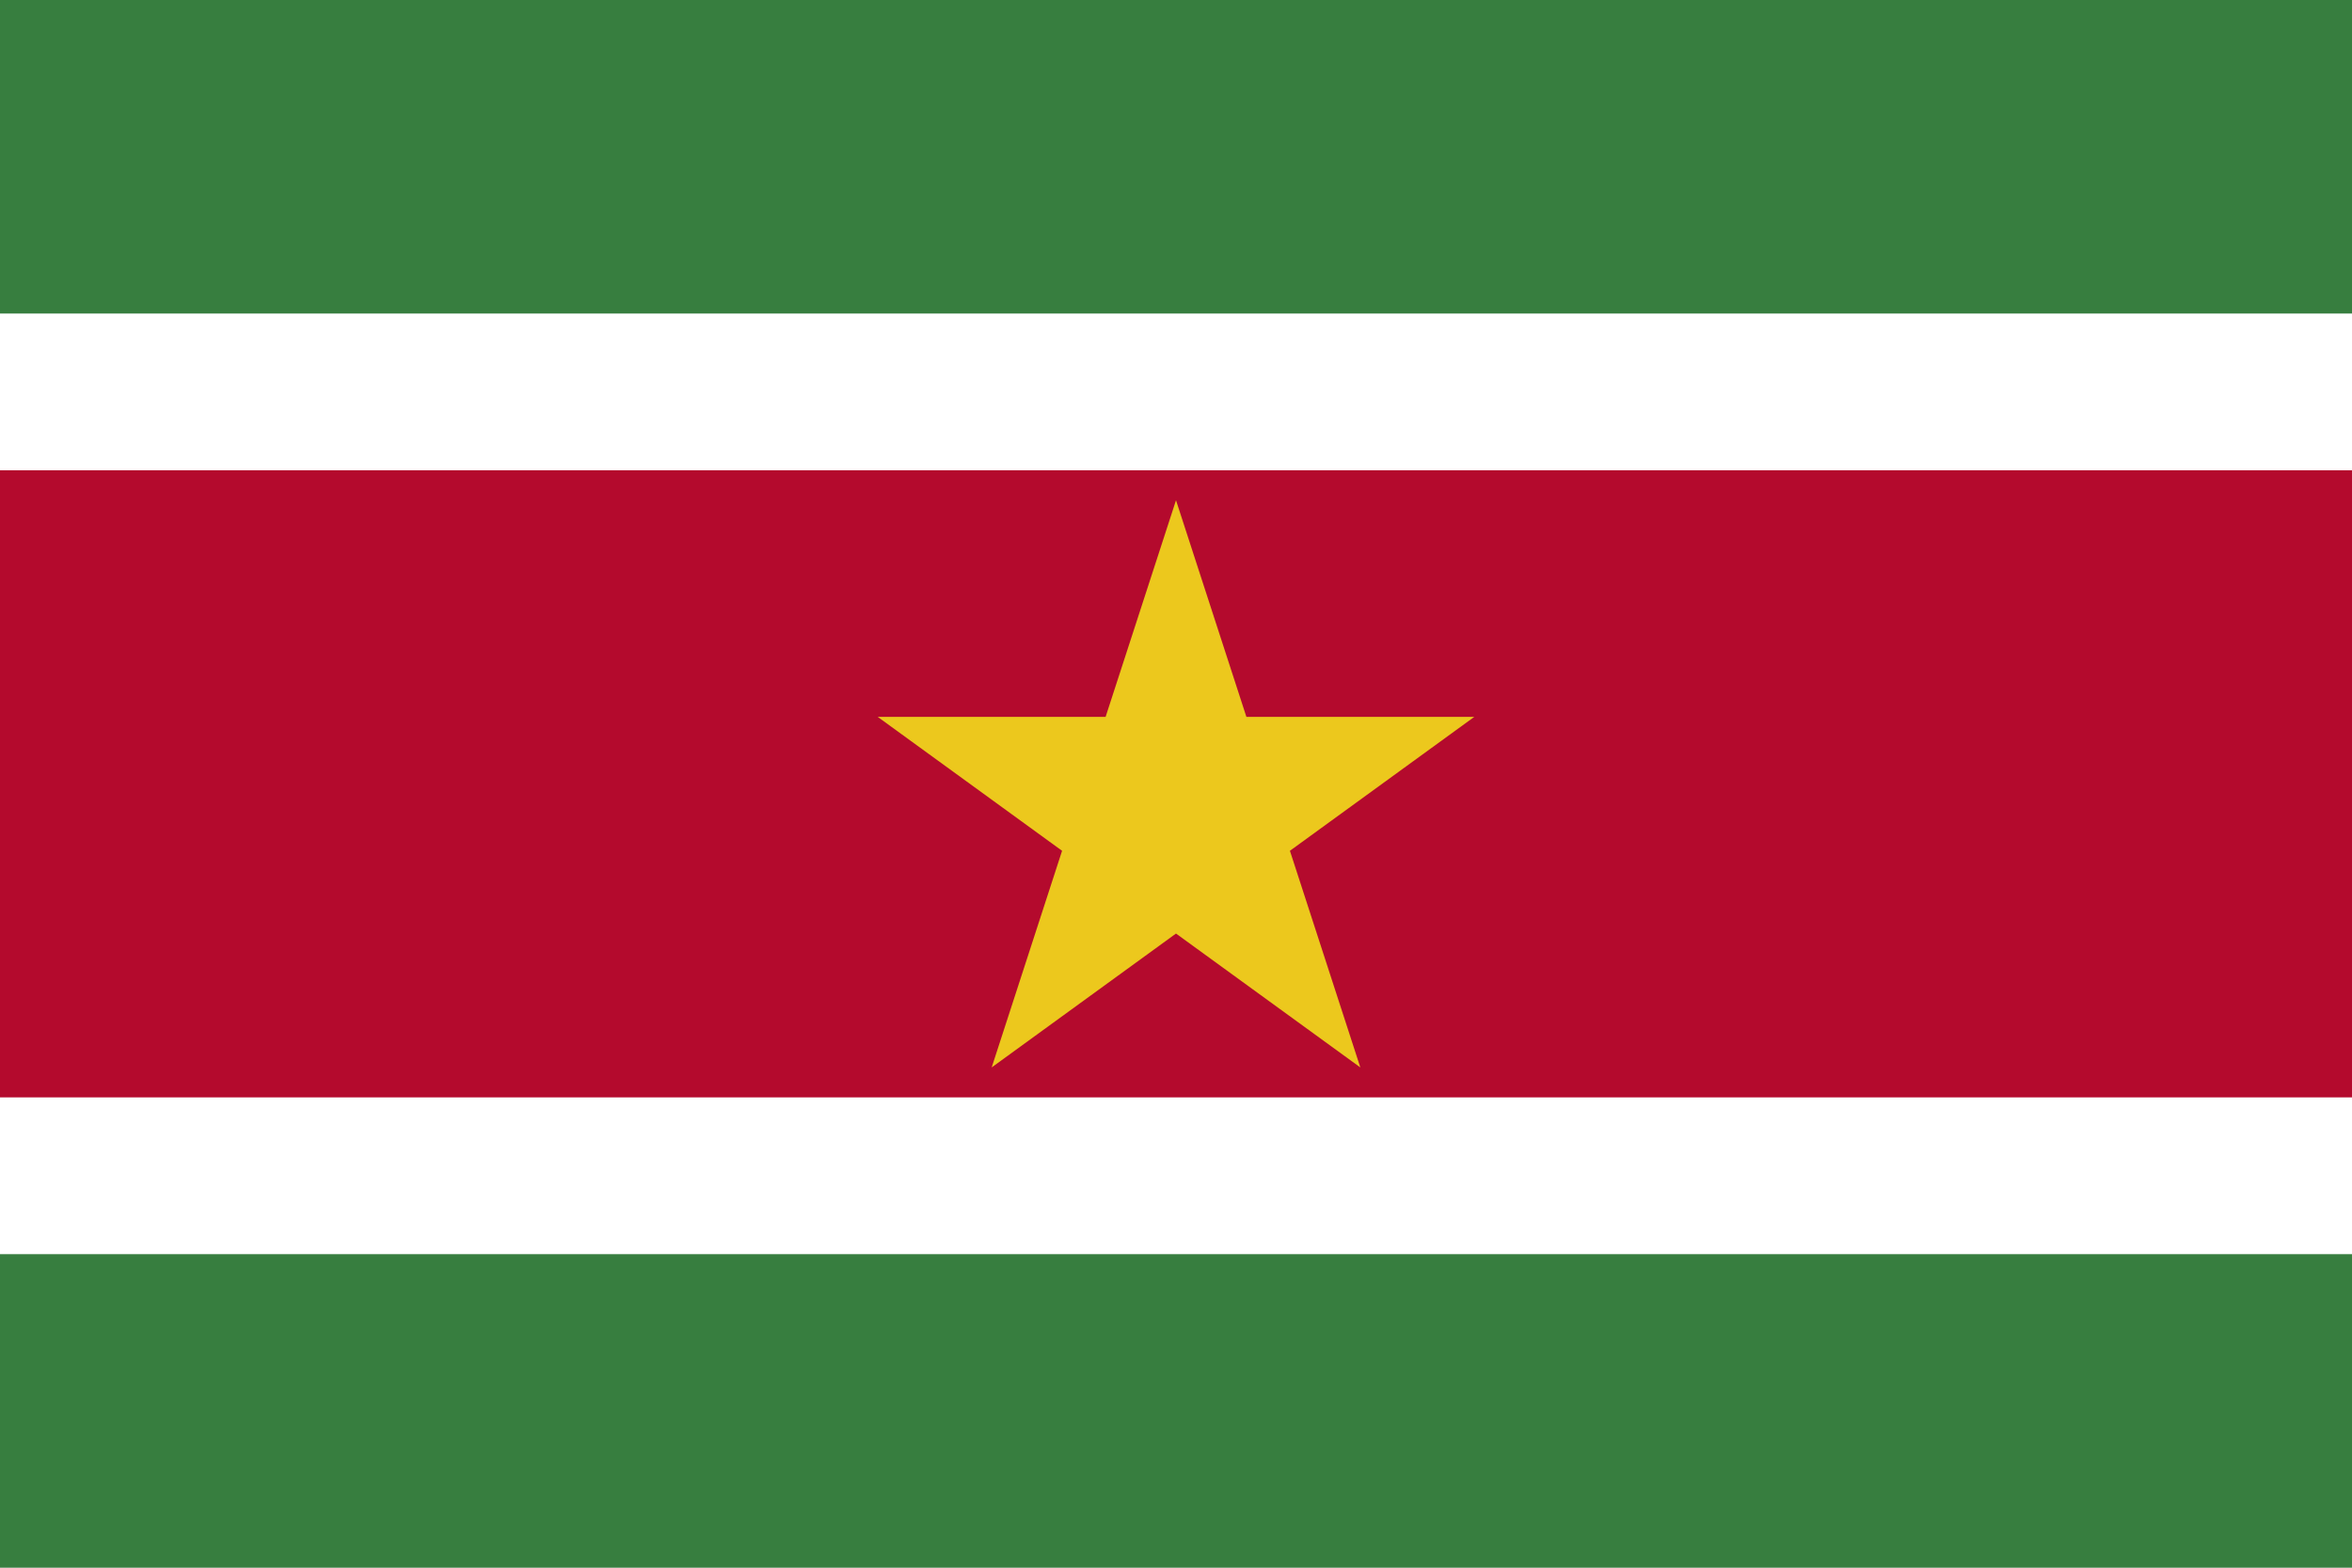
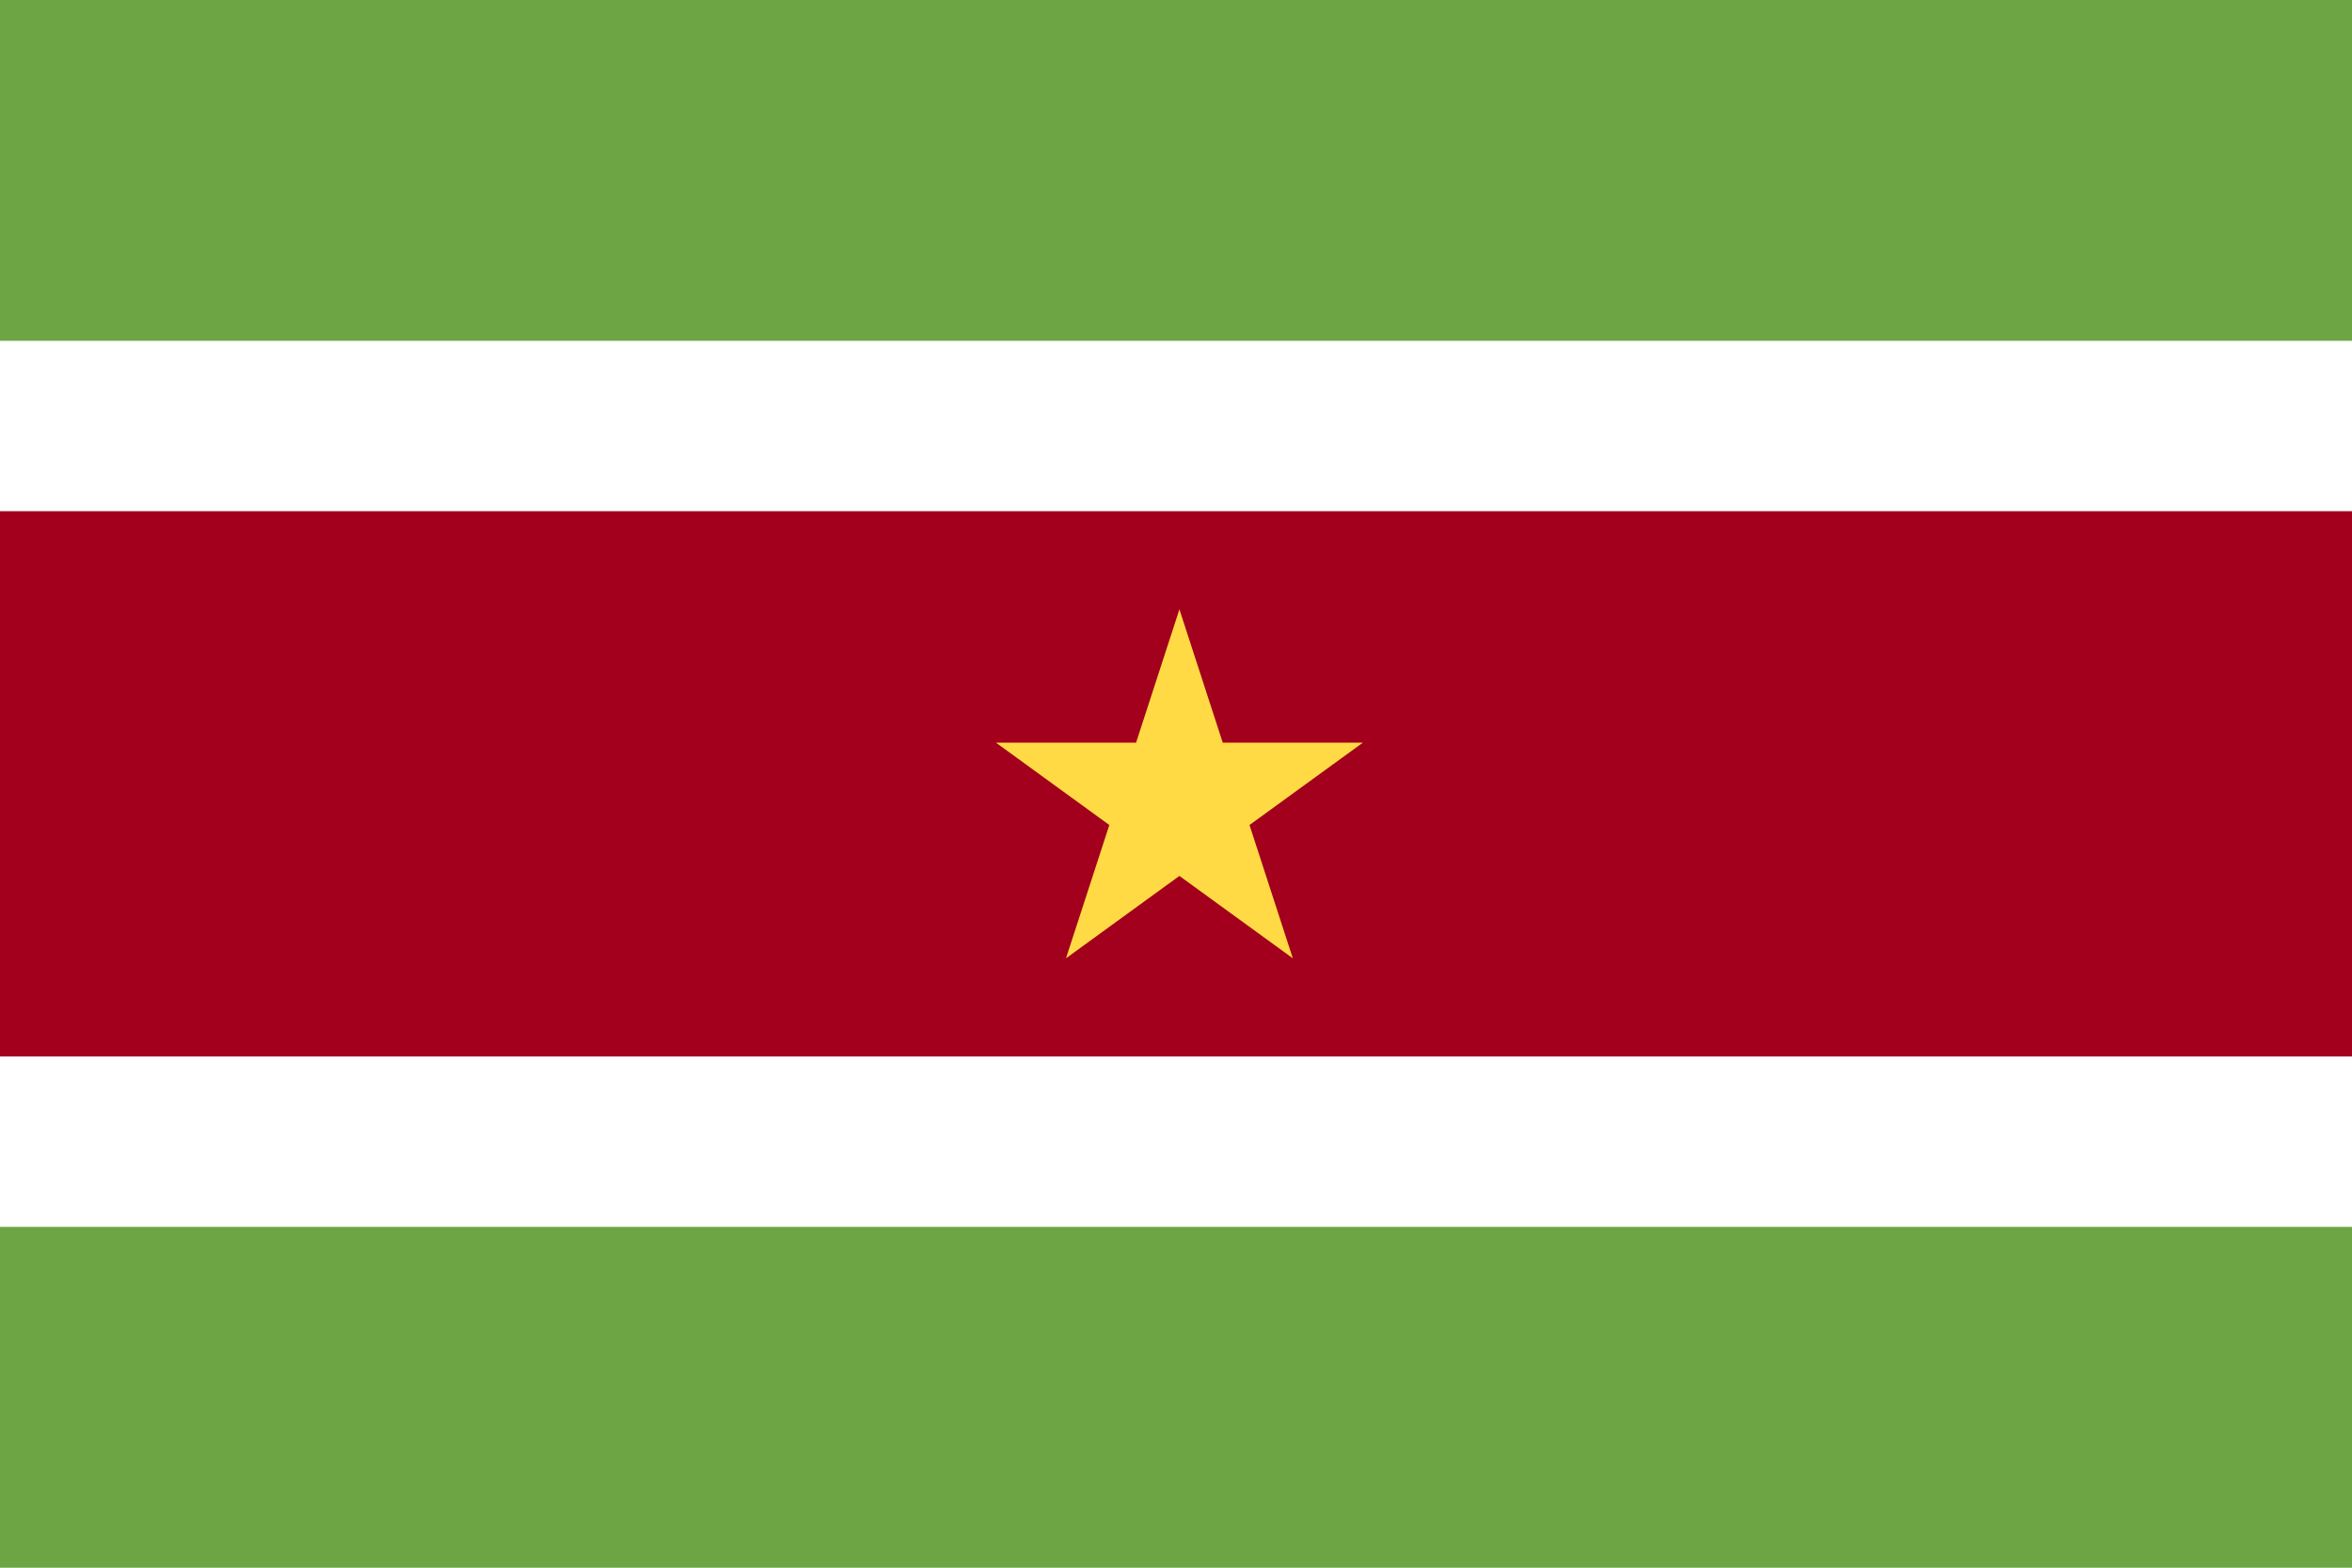
- <svg xmlns="http://www.w3.org/2000/svg" viewBox="0 0 900 600">
-   <path fill="#377e3f" d="M0 0h900v600H0z" />
-   <path fill="#fff" d="M0 120h900v360H0z" />
-   <path fill="#b40a2d" d="M0 180h900v240H0z" />
-   <path d="m450 191.459 70.534 217.082-184.661-134.164h228.254L379.466 408.541z" fill="#ecc81d" />
+ <svg xmlns="http://www.w3.org/2000/svg" viewBox="0 85.333 512 341.333">
+   <path fill="#FFF" d="M0 85.331h512v341.337H0z" />
+   <path fill="#A2001D" d="M0 196.636h512v118.728H0z" />
+   <g fill="#6DA544">
+     <path d="M0 352.462h512v74.207H0zM0 85.331h512v74.207H0z" />
+   </g>
+   <path fill="#FFDA44" d="m256.742 218.003 9.43 29.021h30.518L272 264.963l9.431 29.023-24.689-17.937-24.689 17.937 9.431-29.023-24.69-17.939h30.518z" />
</svg>
